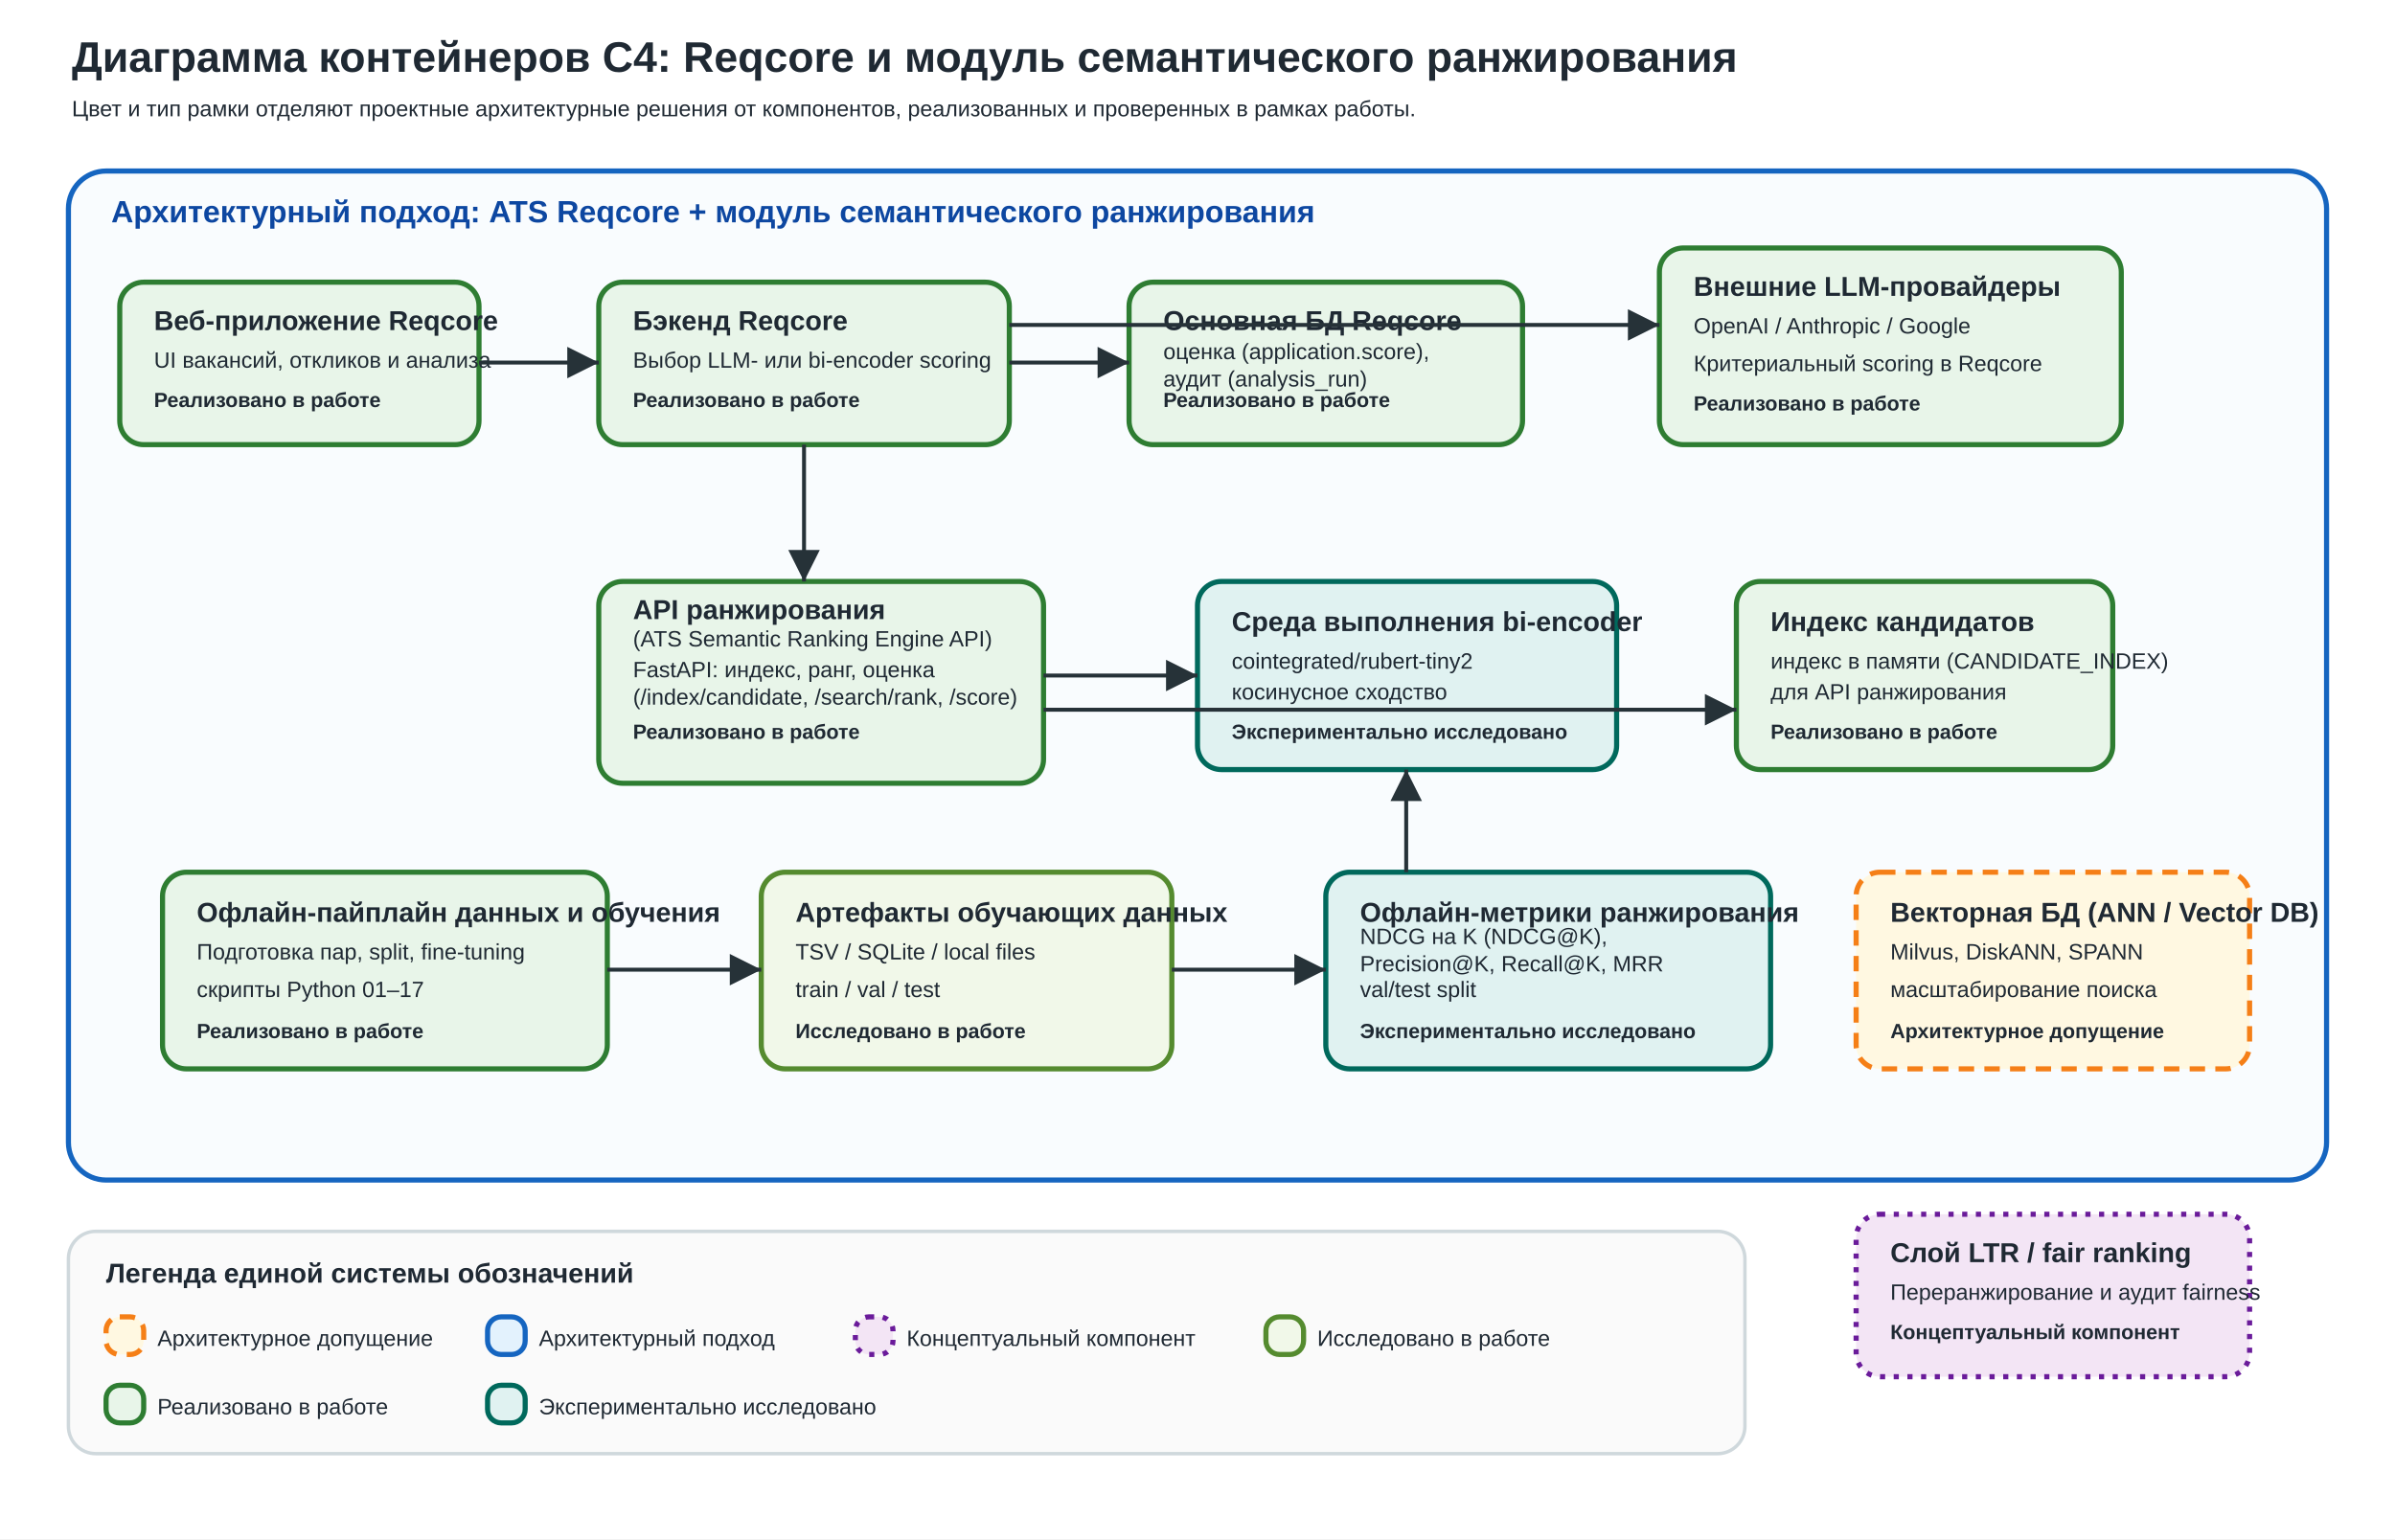
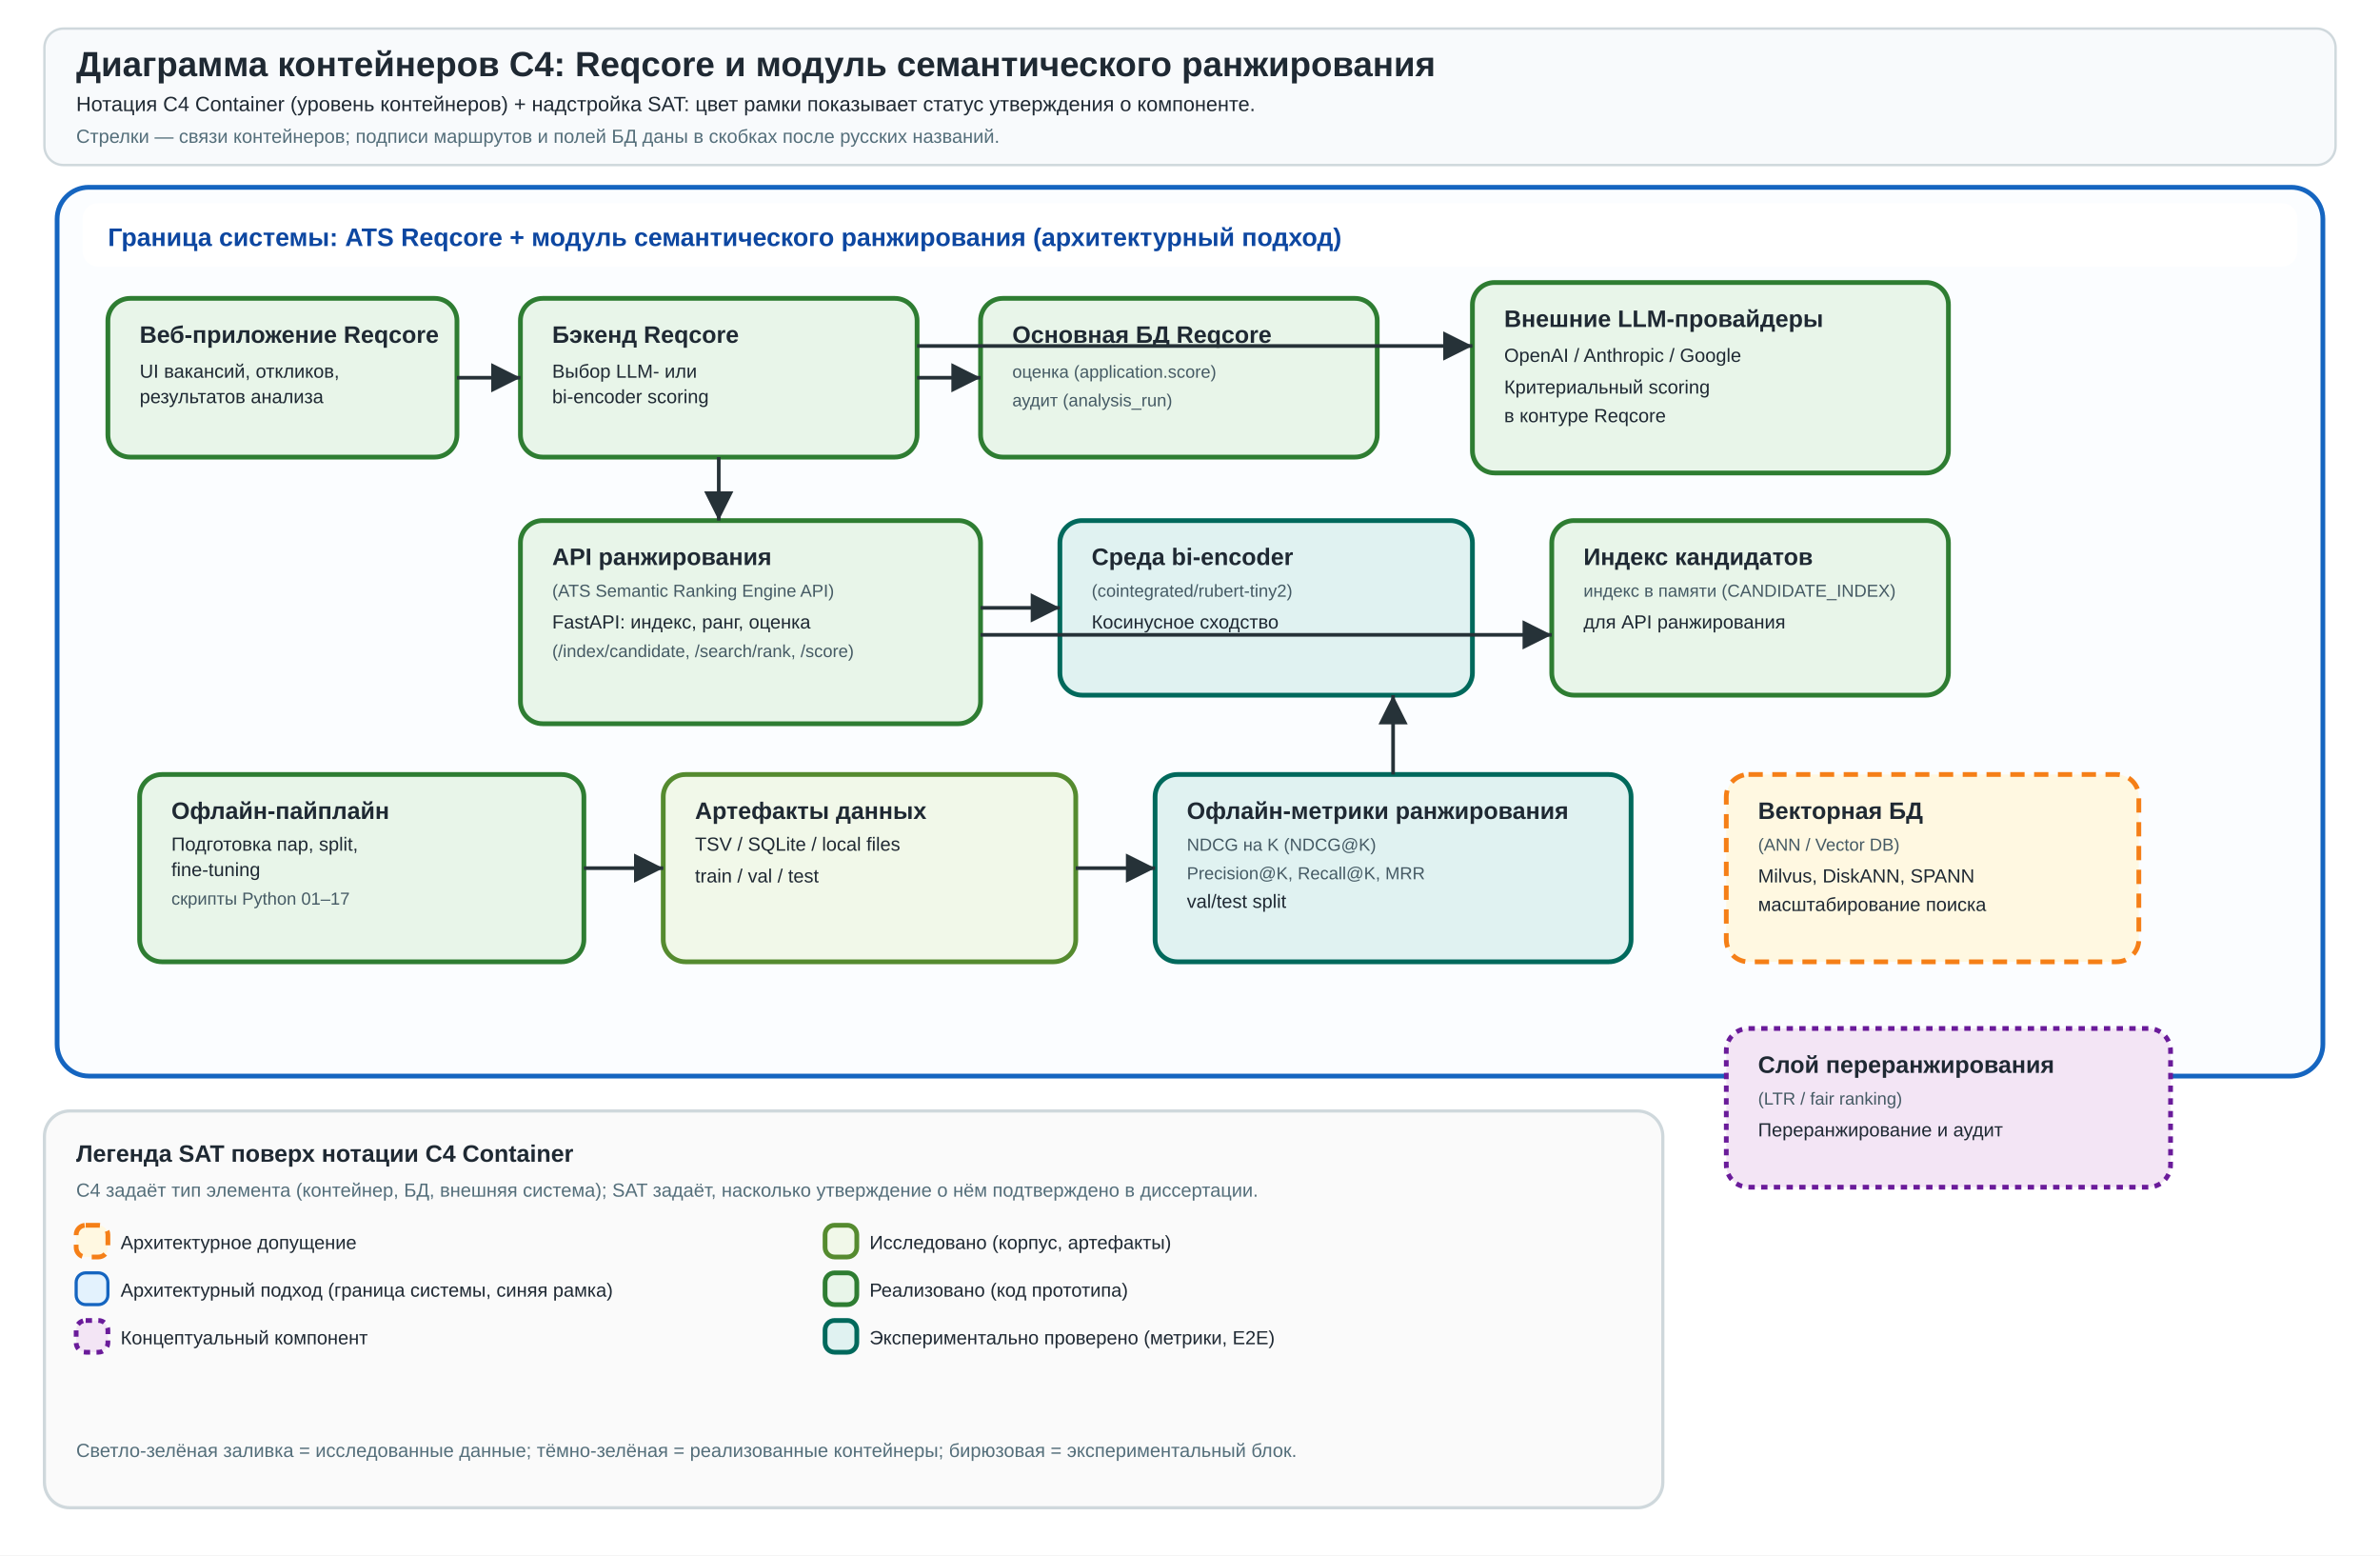
- <svg xmlns="http://www.w3.org/2000/svg" width="1400" height="900" viewBox="0 0 1400 900" role="img" aria-labelledby="title desc">
+ <svg xmlns="http://www.w3.org/2000/svg" width="1500" height="980" viewBox="0 0 1500 980" role="img" aria-labelledby="title desc">
  <defs>
    <marker id="arrow" markerWidth="12" markerHeight="12" refX="10" refY="6" orient="auto" markerUnits="strokeWidth">
      <path d="M2,2 L10,6 L2,10 Z" fill="#263238" />
    </marker>
    <style>
      text { font-family: Arial, sans-serif; fill: #1f2933; }
-       .title { font-size: 25px; font-weight: 700; }
-       .boundary-title { font-size: 18px; font-weight: 700; fill: #0d47a1; }
-       .box-title { font-size: 16px; font-weight: 700; }
-       .box-text { font-size: 13px; }
-       .tag { font-size: 12px; font-weight: 700; }
+       .hdr-title { font-size: 22px; font-weight: 700; }
+       .hdr-sub { font-size: 13px; }
+       .hdr-note { font-size: 12px; fill: #546e7a; }
+       .boundary-title { font-size: 16px; font-weight: 700; fill: #0d47a1; }
+       .box-title { font-size: 15px; font-weight: 700; }
+       .box-text { font-size: 12px; }
+       .box-code { font-size: 11px; fill: #455a64; }
      .arrow { stroke: #263238; stroke-width: 2.3; fill: none; marker-end: url(#arrow); }
      .implemented { fill: #e8f5e9; stroke: #2e7d32; stroke-width: 3; }
      .studied { fill: #f1f8e9; stroke: #558b2f; stroke-width: 3; }
      .experimental { fill: #e0f2f1; stroke: #00695c; stroke-width: 3; }
-       .approach { fill: #e3f2fd; stroke: #1565c0; stroke-width: 3; }
+       .approach-boundary { fill: #e3f2fd; fill-opacity: 0.15; stroke: #1565c0; stroke-width: 3; }
      .assumption { fill: #fff8e1; stroke: #f57f17; stroke-width: 3; stroke-dasharray: 9 6; }
-       .concept { fill: #f3e5f5; stroke: #6a1b9a; stroke-width: 3; stroke-dasharray: 3 5; }
-       .legend-box { rx: 8; ry: 8; }
+       .concept { fill: #f3e5f5; stroke: #6a1b9a; stroke-width: 3; stroke-dasharray: 4 4; }
+       .legend-box { rx: 6; ry: 6; }
    </style>
  </defs>
-   <rect x="0" y="0" width="1400" height="900" fill="#ffffff" />
-   <text x="42" y="42" class="title">Диаграмма контейнеров C4: Reqcore и модуль семантического ранжирования</text>
-   <text x="42" y="68" class="box-text">Цвет и тип рамки отделяют проектные архитектурные решения от компонентов, реализованных и проверенных в рамках работы.</text>
-   <rect x="40" y="100" width="1320" height="590" rx="22" class="approach" fill-opacity="0.20" />
-   <text x="65" y="130" class="boundary-title">Архитектурный подход: ATS Reqcore + модуль семантического ранжирования</text>
-   <rect x="70" y="165" width="210" height="95" rx="14" class="implemented" />
-   <text x="90" y="193" class="box-title">Веб-приложение Reqcore</text>
-   <text x="90" y="215" class="box-text">UI вакансий, откликов и анализа</text>
-   <text x="90" y="238" class="tag">Реализовано в работе</text>
-   <rect x="350" y="165" width="240" height="95" rx="14" class="implemented" />
-   <text x="370" y="193" class="box-title">Бэкенд Reqcore</text>
-   <text x="370" y="215" class="box-text">Выбор LLM- или bi-encoder scoring</text>
-   <text x="370" y="238" class="tag">Реализовано в работе</text>
-   <rect x="660" y="165" width="230" height="95" rx="14" class="implemented" />
-   <text x="680" y="193" class="box-title">Основная БД Reqcore</text>
-   <text x="680" y="210" class="box-text">оценка (application.score),</text>
-   <text x="680" y="226" class="box-text">аудит (analysis_run)</text>
-   <text x="680" y="238" class="tag">Реализовано в работе</text>
-   <line x1="280" y1="212" x2="350" y2="212" class="arrow" />
-   <line x1="590" y1="212" x2="660" y2="212" class="arrow" />
-   <rect x="970" y="145" width="270" height="115" rx="14" class="implemented" />
-   <text x="990" y="173" class="box-title">Внешние LLM-провайдеры</text>
-   <text x="990" y="195" class="box-text">OpenAI / Anthropic / Google</text>
-   <text x="990" y="217" class="box-text">Критериальный scoring в Reqcore</text>
-   <text x="990" y="240" class="tag">Реализовано в работе</text>
-   <line x1="590" y1="190" x2="970" y2="190" class="arrow" />
-   <rect x="350" y="340" width="260" height="118" rx="14" class="implemented" />
-   <text x="370" y="362" class="box-title">API ранжирования</text>
-   <text x="370" y="378" class="box-text">(ATS Semantic Ranking Engine API)</text>
-   <text x="370" y="396" class="box-text">FastAPI: индекс, ранг, оценка</text>
-   <text x="370" y="412" class="box-text">(/index/candidate, /search/rank, /score)</text>
-   <text x="370" y="432" class="tag">Реализовано в работе</text>
-   <line x1="470" y1="260" x2="470" y2="340" class="arrow" />
-   <rect x="700" y="340" width="245" height="110" rx="14" class="experimental" />
-   <text x="720" y="369" class="box-title">Среда выполнения bi-encoder</text>
-   <text x="720" y="391" class="box-text">cointegrated/rubert-tiny2</text>
-   <text x="720" y="409" class="box-text">косинусное сходство</text>
-   <text x="720" y="432" class="tag">Экспериментально исследовано</text>
-   <line x1="610" y1="395" x2="700" y2="395" class="arrow" />
-   <rect x="1015" y="340" width="220" height="110" rx="14" class="implemented" />
-   <text x="1035" y="369" class="box-title">Индекс кандидатов</text>
-   <text x="1035" y="391" class="box-text">индекс в памяти (CANDIDATE_INDEX)</text>
-   <text x="1035" y="409" class="box-text">для API ранжирования</text>
-   <text x="1035" y="432" class="tag">Реализовано в работе</text>
-   <line x1="610" y1="415" x2="1015" y2="415" class="arrow" />
-   <rect x="95" y="510" width="260" height="115" rx="14" class="implemented" />
-   <text x="115" y="539" class="box-title">Офлайн-пайплайн данных и обучения</text>
-   <text x="115" y="561" class="box-text">Подготовка пар, split, fine-tuning</text>
-   <text x="115" y="583" class="box-text">скрипты Python 01–17</text>
-   <text x="115" y="607" class="tag">Реализовано в работе</text>
-   <rect x="445" y="510" width="240" height="115" rx="14" class="studied" />
-   <text x="465" y="539" class="box-title">Артефакты обучающих данных</text>
-   <text x="465" y="561" class="box-text">TSV / SQLite / local files</text>
-   <text x="465" y="583" class="box-text">train / val / test</text>
-   <text x="465" y="607" class="tag">Исследовано в работе</text>
-   <line x1="355" y1="567" x2="445" y2="567" class="arrow" />
-   <rect x="775" y="510" width="260" height="115" rx="14" class="experimental" />
-   <text x="795" y="539" class="box-title">Офлайн-метрики ранжирования</text>
-   <text x="795" y="552" class="box-text">NDCG на K (NDCG@K),</text>
-   <text x="795" y="568" class="box-text">Precision@K, Recall@K, MRR</text>
-   <text x="795" y="583" class="box-text">val/test split</text>
-   <text x="795" y="607" class="tag">Экспериментально исследовано</text>
-   <line x1="685" y1="567" x2="775" y2="567" class="arrow" />
-   <line x1="822" y1="510" x2="822" y2="450" class="arrow" />
-   <rect x="1085" y="510" width="230" height="115" rx="14" class="assumption" />
-   <text x="1105" y="539" class="box-title">Векторная БД (ANN / Vector DB)</text>
-   <text x="1105" y="561" class="box-text">Milvus, DiskANN, SPANN</text>
-   <text x="1105" y="583" class="box-text">масштабирование поиска</text>
-   <text x="1105" y="607" class="tag">Архитектурное допущение</text>
-   <rect x="1085" y="710" width="230" height="95" rx="14" class="concept" />
-   <text x="1105" y="738" class="box-title">Слой LTR / fair ranking</text>
-   <text x="1105" y="760" class="box-text">Переранжирование и аудит fairness</text>
-   <text x="1105" y="783" class="tag">Концептуальный компонент</text>
-   <rect x="40" y="720" width="980" height="130" rx="16" fill="#fafafa" stroke="#cfd8dc" stroke-width="2" />
-   <text x="62" y="750" class="box-title">Легенда единой системы обозначений</text>
-   <rect x="62" y="770" width="22" height="22" class="assumption legend-box" />
-   <text x="92" y="787" class="box-text">Архитектурное допущение</text>
-   <rect x="285" y="770" width="22" height="22" class="approach legend-box" />
-   <text x="315" y="787" class="box-text">Архитектурный подход</text>
-   <rect x="500" y="770" width="22" height="22" class="concept legend-box" />
-   <text x="530" y="787" class="box-text">Концептуальный компонент</text>
-   <rect x="740" y="770" width="22" height="22" class="studied legend-box" />
-   <text x="770" y="787" class="box-text">Исследовано в работе</text>
-   <rect x="62" y="810" width="22" height="22" class="implemented legend-box" />
-   <text x="92" y="827" class="box-text">Реализовано в работе</text>
-   <rect x="285" y="810" width="22" height="22" class="experimental legend-box" />
-   <text x="315" y="827" class="box-text">Экспериментально исследовано</text>
+   <rect x="0" y="0" width="1500" height="980" fill="#ffffff" />
+   <rect x="28" y="18" width="1444" height="86" rx="12" fill="#f8fafc" stroke="#cfd8dc" stroke-width="1.5" />
+   <text x="48" y="48" class="hdr-title">Диаграмма контейнеров C4: Reqcore и модуль семантического ранжирования</text>
+   <text x="48" y="70" class="hdr-sub">Нотация C4 Container (уровень контейнеров) + надстройка SAT: цвет рамки показывает статус утверждения о компоненте.</text>
+   <text x="48" y="90" class="hdr-note">Стрелки — связи контейнеров; подписи маршрутов и полей БД даны в скобках после русских названий.</text>
+   <rect x="36" y="118" width="1428" height="560" rx="20" class="approach-boundary" />
+   <rect x="52" y="128" width="1396" height="40" rx="10" fill="#ffffff" fill-opacity="0.95" stroke="none" />
+   <text x="68" y="155" class="boundary-title">Граница системы: ATS Reqcore + модуль семантического ранжирования (архитектурный подход)</text>
+   <rect x="68" y="188" width="220" height="100" rx="14" class="implemented" />
+   <text x="88" y="216" class="box-title">Веб-приложение Reqcore</text>
+   <text x="88" y="238" class="box-text">UI вакансий, откликов,</text>
+   <text x="88" y="254" class="box-text">результатов анализа</text>
+   <rect x="328" y="188" width="250" height="100" rx="14" class="implemented" />
+   <text x="348" y="216" class="box-title">Бэкенд Reqcore</text>
+   <text x="348" y="238" class="box-text">Выбор LLM- или</text>
+   <text x="348" y="254" class="box-text">bi-encoder scoring</text>
+   <rect x="618" y="188" width="250" height="100" rx="14" class="implemented" />
+   <text x="638" y="216" class="box-title">Основная БД Reqcore</text>
+   <text x="638" y="238" class="box-code">оценка (application.score)</text>
+   <text x="638" y="256" class="box-code">аудит (analysis_run)</text>
+   <rect x="928" y="178" width="300" height="120" rx="14" class="implemented" />
+   <text x="948" y="206" class="box-title">Внешние LLM-провайдеры</text>
+   <text x="948" y="228" class="box-text">OpenAI / Anthropic / Google</text>
+   <text x="948" y="248" class="box-text">Критериальный scoring</text>
+   <text x="948" y="266" class="box-text">в контуре Reqcore</text>
+   <line x1="288" y1="238" x2="328" y2="238" class="arrow" />
+   <line x1="578" y1="238" x2="618" y2="238" class="arrow" />
+   <line x1="578" y1="218" x2="928" y2="218" class="arrow" />
+   <rect x="328" y="328" width="290" height="128" rx="14" class="implemented" />
+   <text x="348" y="356" class="box-title">API ранжирования</text>
+   <text x="348" y="376" class="box-code">(ATS Semantic Ranking Engine API)</text>
+   <text x="348" y="396" class="box-text">FastAPI: индекс, ранг, оценка</text>
+   <text x="348" y="414" class="box-code">(/index/candidate, /search/rank, /score)</text>
+   <rect x="668" y="328" width="260" height="110" rx="14" class="experimental" />
+   <text x="688" y="356" class="box-title">Среда bi-encoder</text>
+   <text x="688" y="376" class="box-code">(cointegrated/rubert-tiny2)</text>
+   <text x="688" y="396" class="box-text">Косинусное сходство</text>
+   <rect x="978" y="328" width="250" height="110" rx="14" class="implemented" />
+   <text x="998" y="356" class="box-title">Индекс кандидатов</text>
+   <text x="998" y="376" class="box-code">индекс в памяти (CANDIDATE_INDEX)</text>
+   <text x="998" y="396" class="box-text">для API ранжирования</text>
+   <line x1="453" y1="288" x2="453" y2="328" class="arrow" />
+   <line x1="618" y1="383" x2="668" y2="383" class="arrow" />
+   <line x1="618" y1="400" x2="978" y2="400" class="arrow" />
+   <rect x="88" y="488" width="280" height="118" rx="14" class="implemented" />
+   <text x="108" y="516" class="box-title">Офлайн-пайплайн</text>
+   <text x="108" y="536" class="box-text">Подготовка пар, split,</text>
+   <text x="108" y="552" class="box-text">fine-tuning</text>
+   <text x="108" y="570" class="box-code">скрипты Python 01–17</text>
+   <rect x="418" y="488" width="260" height="118" rx="14" class="studied" />
+   <text x="438" y="516" class="box-title">Артефакты данных</text>
+   <text x="438" y="536" class="box-text">TSV / SQLite / local files</text>
+   <text x="438" y="556" class="box-text">train / val / test</text>
+   <rect x="728" y="488" width="300" height="118" rx="14" class="experimental" />
+   <text x="748" y="516" class="box-title">Офлайн-метрики ранжирования</text>
+   <text x="748" y="536" class="box-code">NDCG на K (NDCG@K)</text>
+   <text x="748" y="554" class="box-code">Precision@K, Recall@K, MRR</text>
+   <text x="748" y="572" class="box-text">val/test split</text>
+   <line x1="368" y1="547" x2="418" y2="547" class="arrow" />
+   <line x1="678" y1="547" x2="728" y2="547" class="arrow" />
+   <line x1="878" y1="488" x2="878" y2="438" class="arrow" />
+   <rect x="1088" y="488" width="260" height="118" rx="14" class="assumption" />
+   <text x="1108" y="516" class="box-title">Векторная БД</text>
+   <text x="1108" y="536" class="box-code">(ANN / Vector DB)</text>
+   <text x="1108" y="556" class="box-text">Milvus, DiskANN, SPANN</text>
+   <text x="1108" y="574" class="box-text">масштабирование поиска</text>
+   <rect x="1088" y="648" width="280" height="100" rx="14" class="concept" />
+   <text x="1108" y="676" class="box-title">Слой переранжирования</text>
+   <text x="1108" y="696" class="box-code">(LTR / fair ranking)</text>
+   <text x="1108" y="716" class="box-text">Переранжирование и аудит</text>
+   <rect x="28" y="700" width="1020" height="250" rx="16" fill="#fafafa" stroke="#cfd8dc" stroke-width="2" />
+   <text x="48" y="732" class="box-title">Легенда SAT поверх нотации C4 Container</text>
+   <text x="48" y="754" class="hdr-note">C4 задаёт тип элемента (контейнер, БД, внешняя система); SAT задаёт, насколько утверждение о нём подтверждено в диссертации.</text>
+   <rect x="48" y="772" width="20" height="20" class="assumption legend-box" />
+   <text x="76" y="787" class="box-text">Архитектурное допущение</text>
+   <rect x="48" y="802" width="20" height="20" fill="#e3f2fd" stroke="#1565c0" stroke-width="2" class="legend-box" />
+   <text x="76" y="817" class="box-text">Архитектурный подход (граница системы, синяя рамка)</text>
+   <rect x="48" y="832" width="20" height="20" class="concept legend-box" />
+   <text x="76" y="847" class="box-text">Концептуальный компонент</text>
+   <rect x="520" y="772" width="20" height="20" class="studied legend-box" />
+   <text x="548" y="787" class="box-text">Исследовано (корпус, артефакты)</text>
+   <rect x="520" y="802" width="20" height="20" class="implemented legend-box" />
+   <text x="548" y="817" class="box-text">Реализовано (код прототипа)</text>
+   <rect x="520" y="832" width="20" height="20" class="experimental legend-box" />
+   <text x="548" y="847" class="box-text">Экспериментально проверено (метрики, E2E)</text>
+   <text x="48" y="918" class="hdr-note">Светло-зелёная заливка = исследованные данные; тёмно-зелёная = реализованные контейнеры; бирюзовая = экспериментальный блок.</text>
</svg>
